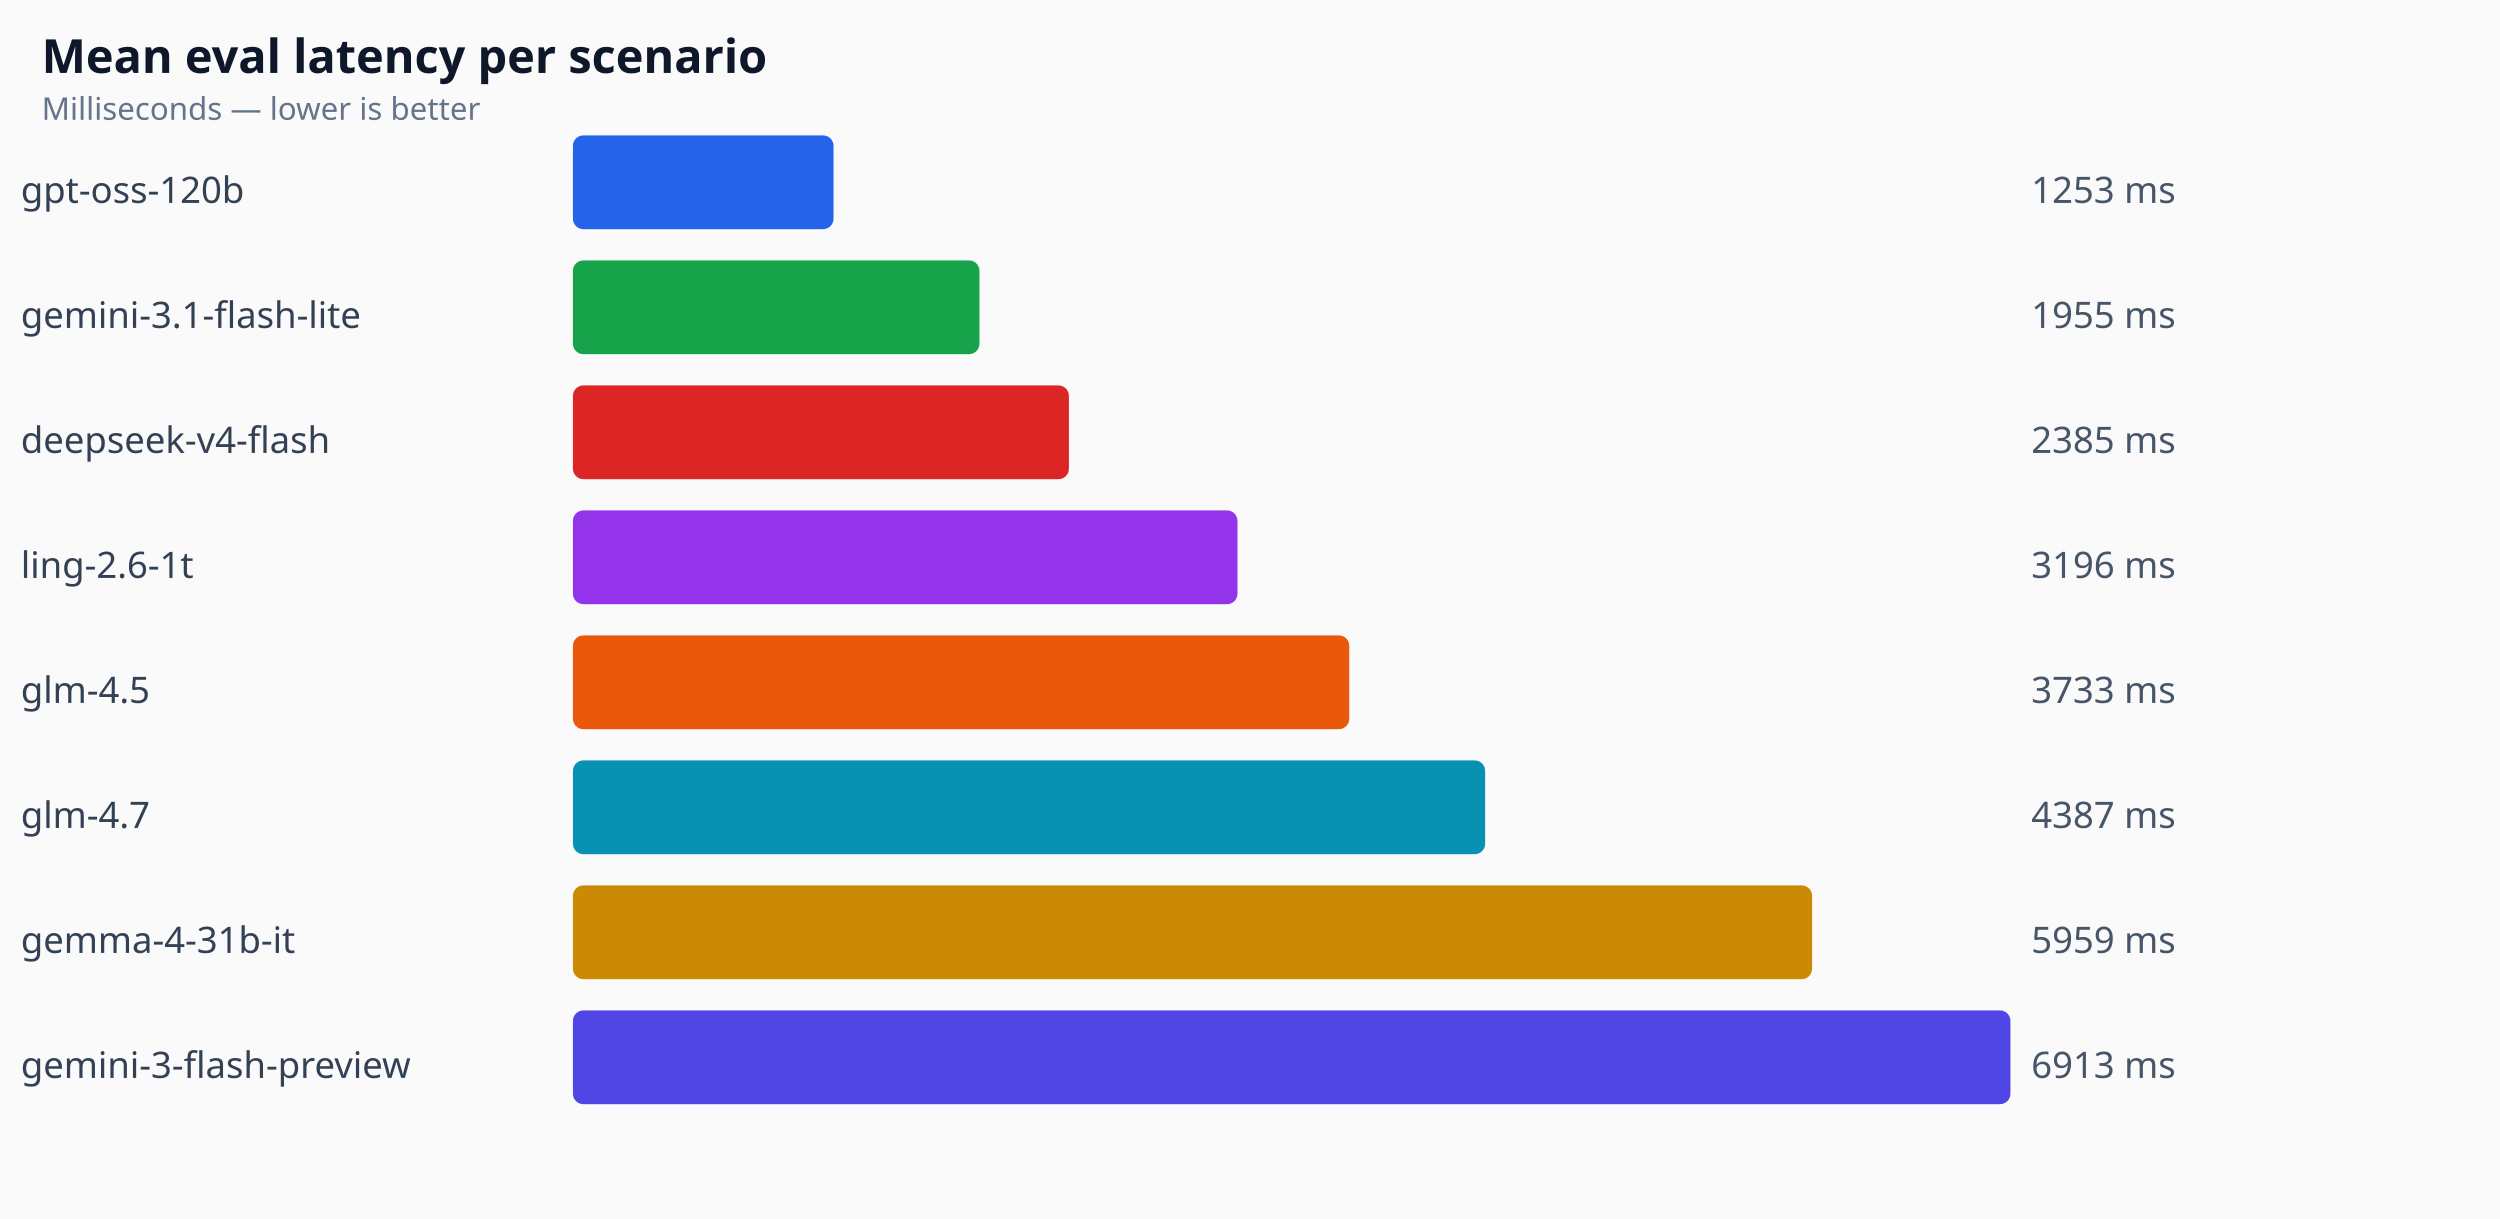
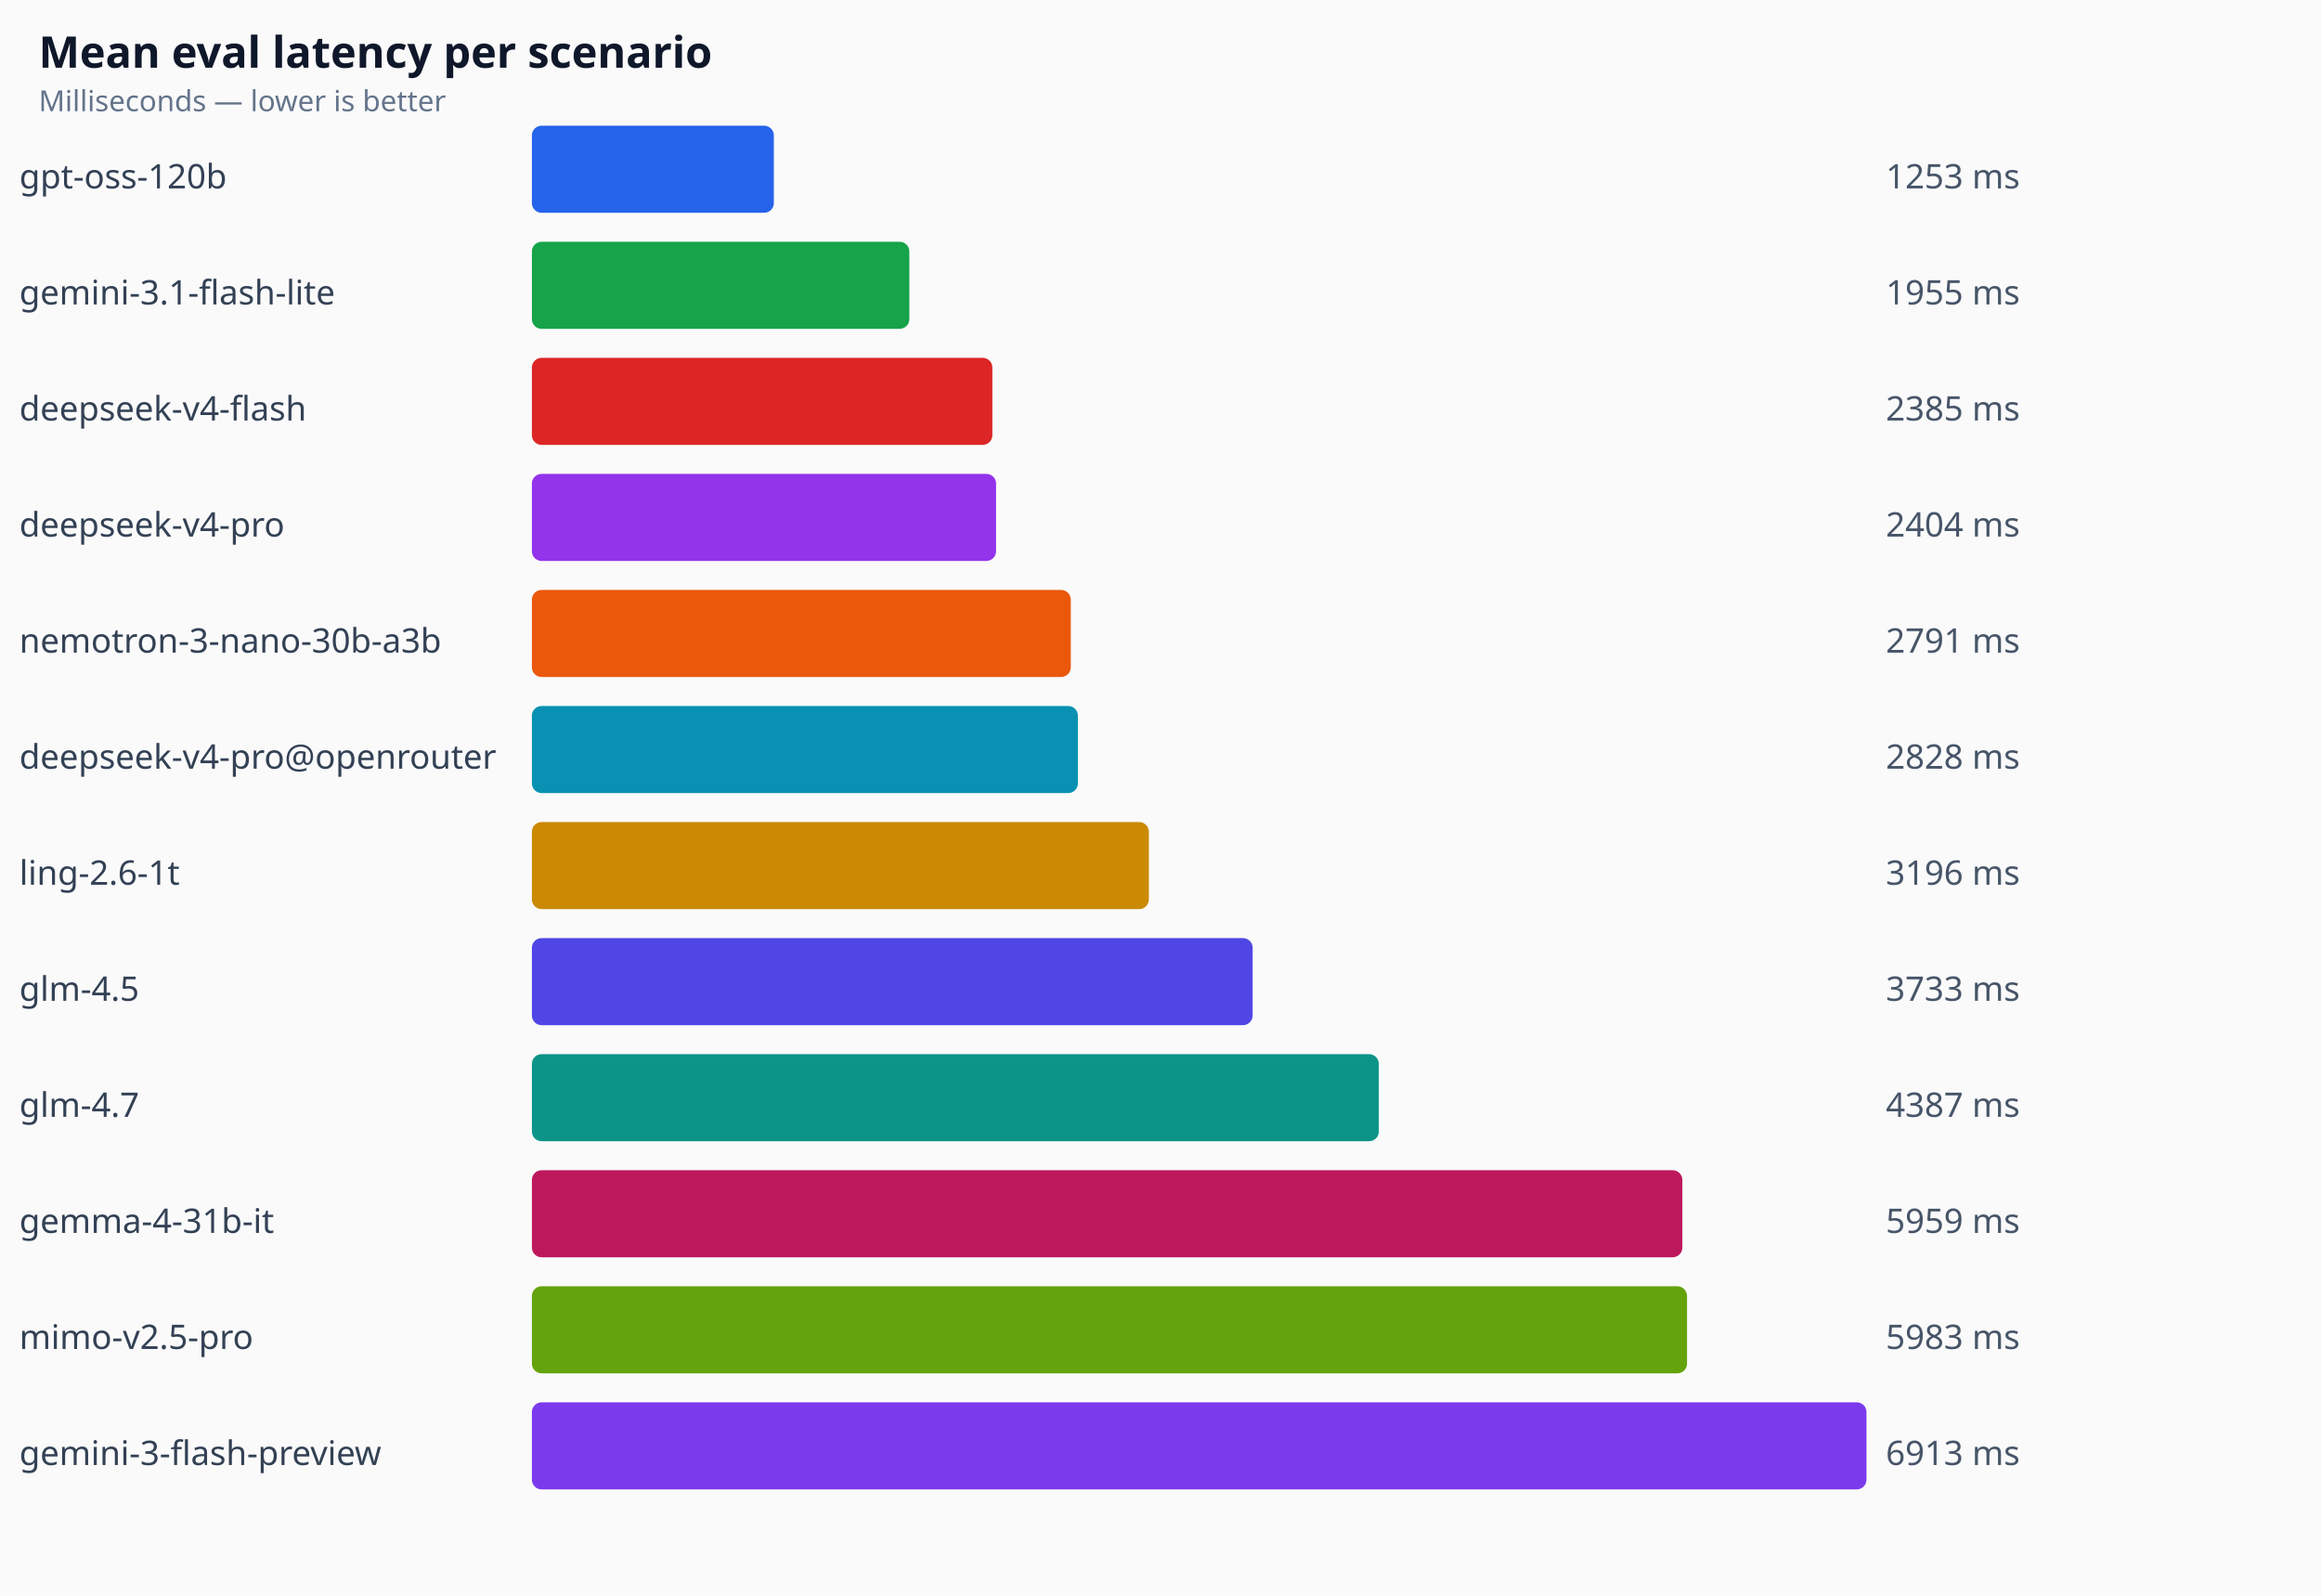
- <svg xmlns="http://www.w3.org/2000/svg" viewBox="0 0 960 468" width="960" height="468">
+ <svg xmlns="http://www.w3.org/2000/svg" viewBox="0 0 960 660" width="960" height="660">
  <style>
    .title { font: 600 18px system-ui, sans-serif; fill: #0f172a; }
    .label { font: 14px system-ui, sans-serif; fill: #334155; }
    .value { font: 14px system-ui, sans-serif; fill: #475569; }
    .sub { font: 12px system-ui, sans-serif; fill: #64748b; }
  </style>
  <rect width="100%" height="100%" fill="#fafafa" />
  <text x="16" y="28" class="title">Mean eval latency per scenario</text>
  <text x="16" y="46" class="sub">Milliseconds — lower is better</text>
  <text x="8" y="77.92" class="label">gpt-oss-120b</text>
  <rect x="220" y="52" width="100.076" height="36" rx="4" fill="#2563eb" />
  <text x="780" y="77.92" class="value">1253 ms</text>
  <text x="8" y="125.92" class="label">gemini-3.1-flash-lite</text>
  <rect x="220" y="100" width="156.114" height="36" rx="4" fill="#16a34a" />
  <text x="780" y="125.92" class="value">1955 ms</text>
  <text x="8" y="173.92" class="label">deepseek-v4-flash</text>
  <rect x="220" y="148" width="190.458" height="36" rx="4" fill="#dc2626" />
  <text x="780" y="173.92" class="value">2385 ms</text>
-   <text x="8" y="221.92" class="label">ling-2.6-1t</text>
-   <rect x="220" y="196" width="255.187" height="36" rx="4" fill="#9333ea" />
-   <text x="780" y="221.92" class="value">3196 ms</text>
-   <text x="8" y="269.92" class="label">glm-4.5</text>
-   <rect x="220" y="244" width="298.113" height="36" rx="4" fill="#ea580c" />
-   <text x="780" y="269.92" class="value">3733 ms</text>
-   <text x="8" y="317.92" class="label">glm-4.7</text>
-   <rect x="220" y="292" width="350.296" height="36" rx="4" fill="#0891b2" />
-   <text x="780" y="317.92" class="value">4387 ms</text>
-   <text x="8" y="365.92" class="label">gemma-4-31b-it</text>
-   <rect x="220" y="340" width="475.848" height="36" rx="4" fill="#ca8a04" />
-   <text x="780" y="365.92" class="value">5959 ms</text>
-   <text x="8" y="413.92" class="label">gemini-3-flash-preview</text>
-   <rect x="220" y="388" width="552" height="36" rx="4" fill="#4f46e5" />
-   <text x="780" y="413.92" class="value">6913 ms</text>
+   <text x="8" y="221.92" class="label">deepseek-v4-pro</text>
+   <rect x="220" y="196" width="191.988" height="36" rx="4" fill="#9333ea" />
+   <text x="780" y="221.92" class="value">2404 ms</text>
+   <text x="8" y="269.92" class="label">nemotron-3-nano-30b-a3b</text>
+   <rect x="220" y="244" width="222.894" height="36" rx="4" fill="#ea580c" />
+   <text x="780" y="269.92" class="value">2791 ms</text>
+   <text x="8" y="317.92" class="label">deepseek-v4-pro@openrouter</text>
+   <rect x="220" y="292" width="225.833" height="36" rx="4" fill="#0891b2" />
+   <text x="780" y="317.92" class="value">2828 ms</text>
+   <text x="8" y="365.92" class="label">ling-2.6-1t</text>
+   <rect x="220" y="340" width="255.187" height="36" rx="4" fill="#ca8a04" />
+   <text x="780" y="365.92" class="value">3196 ms</text>
+   <text x="8" y="413.92" class="label">glm-4.5</text>
+   <rect x="220" y="388" width="298.113" height="36" rx="4" fill="#4f46e5" />
+   <text x="780" y="413.92" class="value">3733 ms</text>
+   <text x="8" y="461.92" class="label">glm-4.7</text>
+   <rect x="220" y="436" width="350.296" height="36" rx="4" fill="#0d9488" />
+   <text x="780" y="461.92" class="value">4387 ms</text>
+   <text x="8" y="509.92" class="label">gemma-4-31b-it</text>
+   <rect x="220" y="484" width="475.848" height="36" rx="4" fill="#be185d" />
+   <text x="780" y="509.92" class="value">5959 ms</text>
+   <text x="8" y="557.92" class="label">mimo-v2.5-pro</text>
+   <rect x="220" y="532" width="477.787" height="36" rx="4" fill="#65a30d" />
+   <text x="780" y="557.92" class="value">5983 ms</text>
+   <text x="8" y="605.92" class="label">gemini-3-flash-preview</text>
+   <rect x="220" y="580" width="552" height="36" rx="4" fill="#7c3aed" />
+   <text x="780" y="605.92" class="value">6913 ms</text>
</svg>
